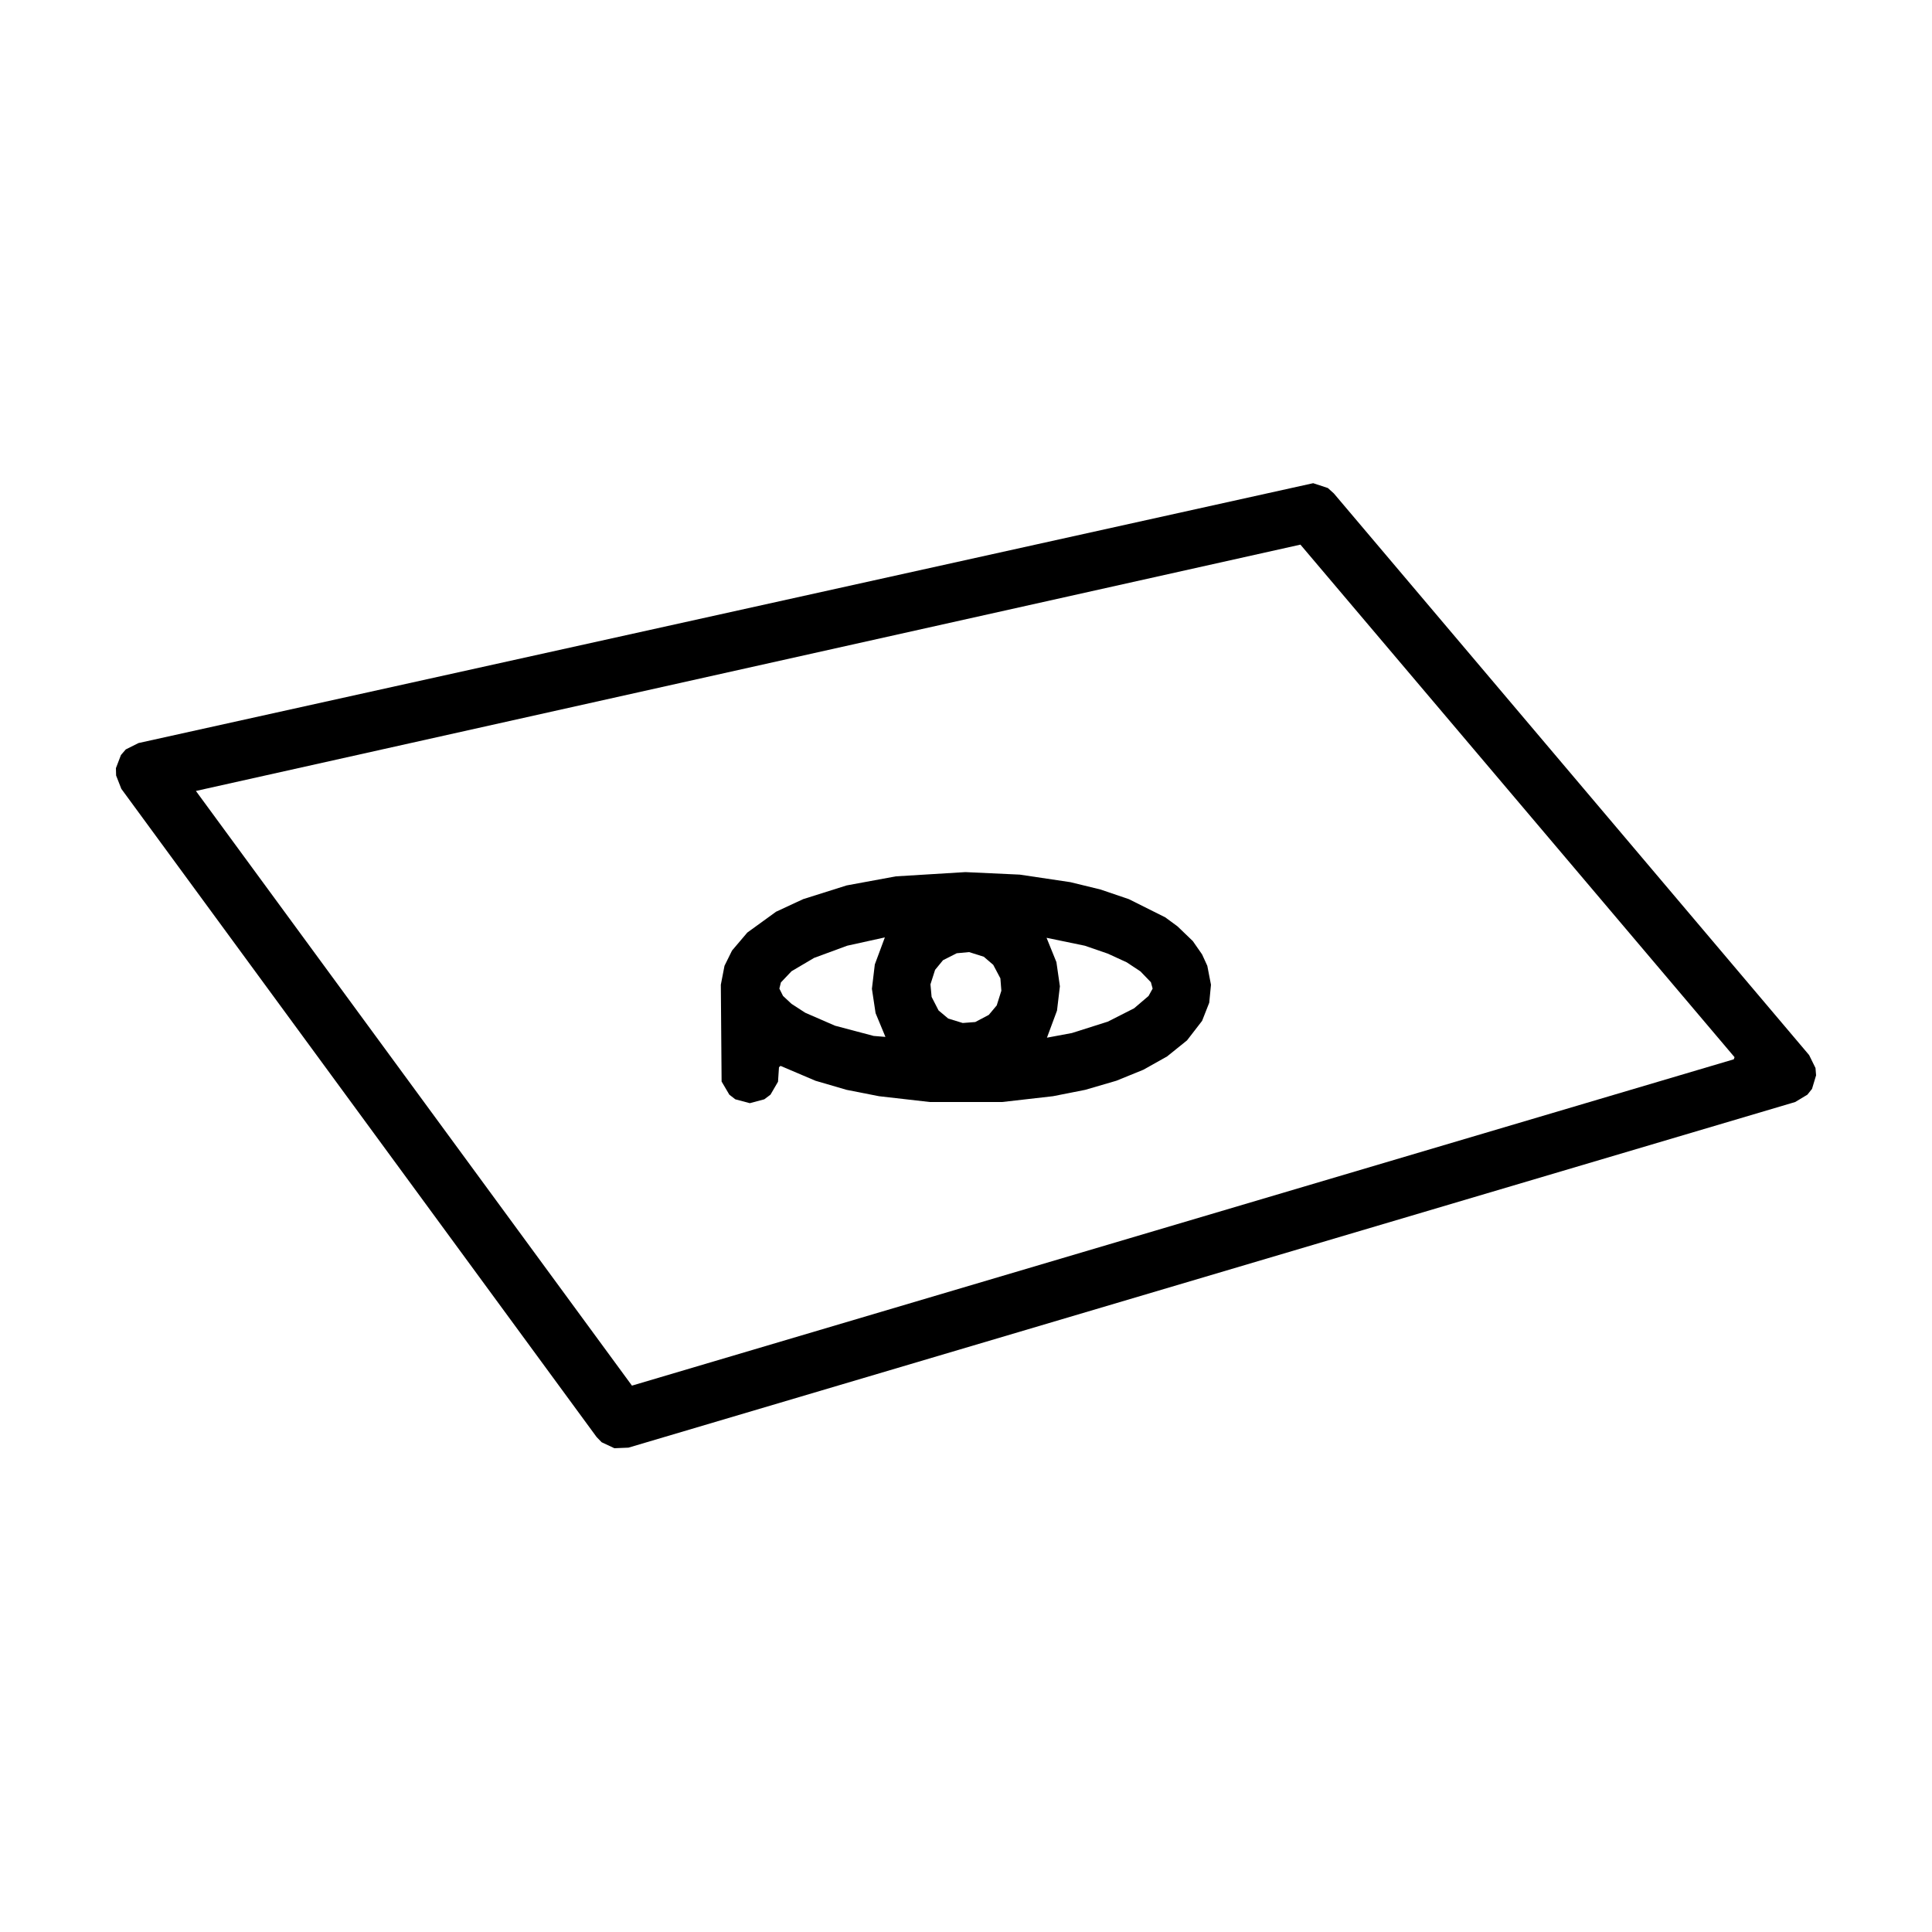
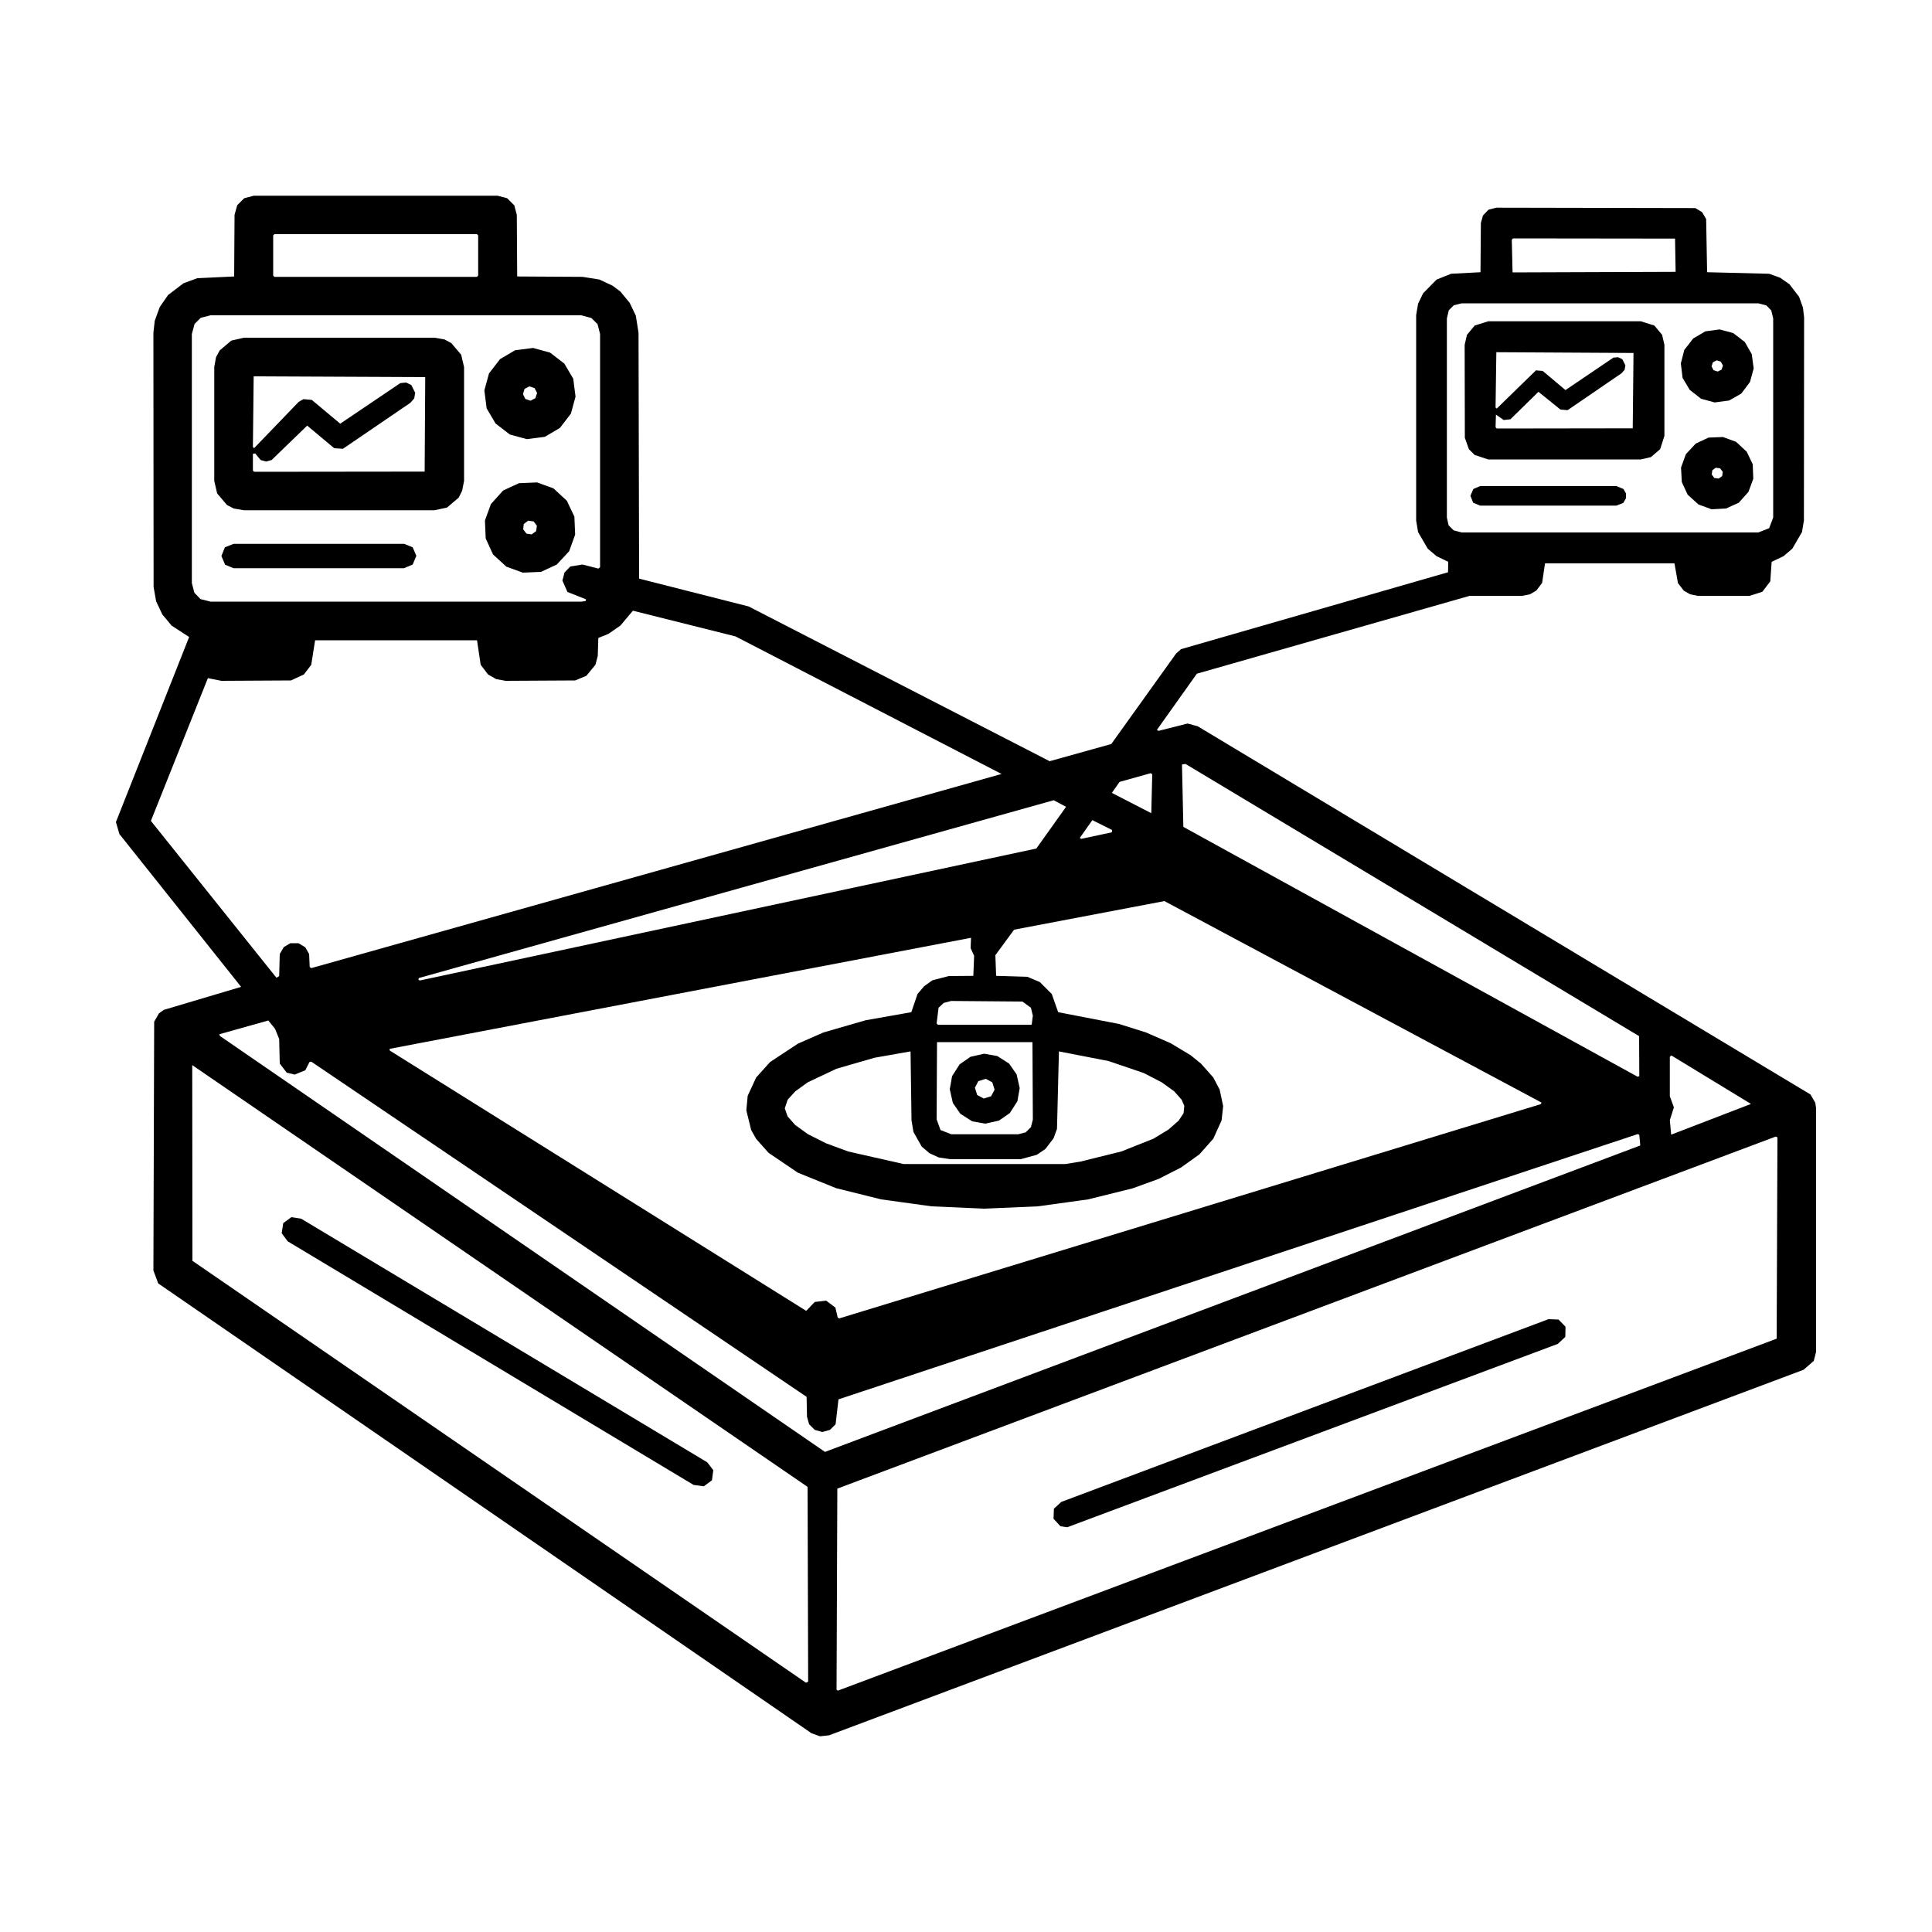
<svg xmlns="http://www.w3.org/2000/svg" viewBox="0 0 1000 1000" width="100%" height="100%">
-   <path fill="currentColor" d="M325.3 749.3 L318.0 749.6 L311.4 746.5 L308.8 743.8 L62.8 408.3 L60.1 401.4 L60.0 397.6 L62.6 390.8 L65.1 387.9 L71.7 384.6 L679.7 250.1 L687.3 252.6 L690.4 255.4 L936.4 546.1 L939.7 552.8 L940.0 556.6 L937.9 563.6 L935.5 566.6 L929.2 570.4 Z M897.4 548.3 L897.8 547.2 L673.1 281.9 L101.4 409.4 L327.1 717.2 Z M624.9 499.9 L626.8 509.7 L625.9 519.0 L622.2 528.4 L614.4 538.5 L604.1 546.8 L591.8 553.7 L577.8 559.4 L561.7 564.1 L545.0 567.4 L518.7 570.4 L481.3 570.4 L455.0 567.4 L438.2 564.1 L422.1 559.4 L404.0 551.7 L403.2 552.4 L402.7 559.9 L398.8 566.6 L395.6 569.0 L388.1 571.0 L380.6 569.0 L377.5 566.6 L373.5 559.8 L373.1 509.7 L375.0 499.9 L378.9 492.0 L386.8 482.7 L401.7 471.9 L415.7 465.4 L438.2 458.3 L463.7 453.6 L499.7 451.4 L527.8 452.7 L554.0 456.6 L569.6 460.4 L584.3 465.4 L603.1 474.8 L609.5 479.5 L617.4 487.1 L622.2 494.0 Z M594.5 515.5 L596.6 511.7 L595.7 508.4 L590.3 502.8 L583.2 498.1 L573.4 493.6 L561.5 489.5 L541.7 485.4 L546.8 498.0 L548.6 510.5 L547.1 523.1 L541.9 537.1 L554.8 534.7 L573.4 528.8 L587.0 521.9 Z M518.3 512.8 L517.8 506.4 L514.1 499.4 L509.2 495.2 L501.6 492.8 L495.2 493.4 L488.1 497.0 L484.0 502.0 L481.6 509.5 L482.2 516.0 L485.8 523.0 L490.8 527.2 L498.3 529.5 L504.8 529.0 L511.8 525.3 L515.9 520.4 Z M452.2 536.2 L458.3 536.7 L453.2 524.4 L451.3 511.8 L452.8 499.2 L458.0 485.2 L438.5 489.5 L421.4 495.8 L409.7 502.7 L404.2 508.5 L403.4 511.7 L405.3 515.5 L409.7 519.6 L416.8 524.2 L432.2 530.9 Z" />
+   <path fill="currentColor" d="M79.8 528.8 L82.3 524.5 L84.8 522.7 L124.8 510.8 L61.8 431.7 L60.0 425.5 L97.9 329.7 L88.8 323.8 L84.0 318.0 L80.8 311.2 L79.5 303.8 L79.4 172.2 L80.1 166.0 L82.7 158.9 L87.0 152.7 L95.0 146.6 L102.1 144.0 L121.2 143.1 L121.4 111.2 L122.8 106.2 L126.4 102.6 L131.4 101.3 L257.5 101.3 L262.5 102.6 L266.2 106.3 L267.5 111.2 L267.7 143.1 L301.6 143.3 L310.3 144.7 L317.1 147.9 L321.1 150.9 L325.9 156.7 L329.1 163.4 L330.5 172.2 L330.8 299.5 L387.5 313.9 L543.3 394.0 L575.2 385.1 L608.8 338.2 L611.3 336.0 L749.5 296.2 L749.6 290.8 L743.6 287.9 L739.0 284.0 L734.0 275.4 L733.0 269.5 L733.0 163.1 L734.0 157.2 L736.6 151.8 L743.6 144.7 L751.1 141.7 L766.3 140.9 L766.5 115.4 L767.6 111.5 L770.5 108.5 L774.5 107.5 L877.5 107.7 L881.0 109.8 L883.1 113.4 L883.6 140.9 L915.7 141.7 L921.3 143.7 L926.2 147.1 L931.2 153.6 L933.2 159.2 L933.8 164.2 L933.7 269.5 L932.7 275.4 L927.7 284.0 L923.1 287.9 L917.0 290.8 L916.3 300.9 L912.2 306.3 L905.6 308.4 L878.7 308.4 L874.8 307.6 L871.5 305.7 L868.5 301.8 L866.7 291.6 L799.7 291.6 L798.2 301.7 L795.2 305.7 L791.9 307.6 L787.9 308.4 L760.7 308.4 L619.5 348.7 L598.8 377.8 L599.6 378.3 L614.7 374.5 L619.9 375.9 L937.1 566.5 L939.6 570.8 L940.0 573.6 L940.0 699.7 L938.8 704.4 L933.5 709.0 L429.1 898.2 L424.4 898.7 L420.0 897.1 L81.9 664.3 L79.4 657.6 Z M433.4 770.5 L433.0 874.5 L433.6 875.1 L919.6 692.9 L920.0 588.7 L919.1 588.3 Z M910.1 275.6 L915.7 273.4 L917.8 267.9 L917.8 164.8 L916.8 160.7 L914.3 158.1 L910.1 157.0 L756.6 157.0 L752.5 158.0 L749.9 160.6 L748.9 164.8 L748.9 267.9 L749.8 271.9 L752.4 274.5 L756.6 275.6 Z M866.4 573.2 L864.3 579.8 L865.0 587.3 L906.3 571.4 L865.1 546.3 L864.3 547.0 L864.3 567.4 Z M783.1 123.4 L782.5 124.1 L782.9 141.0 L867.3 140.7 L867.0 123.5 Z M144.8 550.5 L144.5 537.8 L142.4 532.6 L138.9 528.2 L113.6 535.3 L113.8 536.2 L427.0 751.5 L849.0 592.9 L848.5 587.4 L847.7 587.0 L434.0 724.3 L432.5 737.2 L429.6 740.1 L425.6 741.2 L421.7 740.1 L418.8 737.2 L417.7 733.3 L417.5 723.0 L161.1 549.5 L160.2 549.7 L158.0 554.0 L152.5 556.2 L148.4 555.2 Z M611.8 395.7 L612.5 428.0 L847.6 557.3 L848.5 557.0 L848.4 536.3 L613.6 395.4 Z M417.3 678.5 L421.7 673.9 L427.6 673.2 L432.4 676.8 L433.6 682.0 L434.4 682.4 L797.5 571.5 L797.9 570.7 L602.7 466.4 L524.9 481.2 L515.2 494.4 L515.6 505.1 L531.8 505.6 L538.2 508.3 L544.4 514.5 L547.7 523.9 L579.2 530.0 L593.2 534.4 L605.8 539.9 L616.3 546.2 L621.6 550.5 L628.0 557.7 L631.3 564.0 L633.1 572.5 L632.3 579.9 L628.0 589.4 L620.8 597.5 L611.3 604.3 L599.7 610.2 L586.2 615.1 L563.2 620.8 L537.2 624.4 L509.5 625.6 L482.2 624.4 L456.1 620.8 L432.8 615.0 L413.0 607.0 L397.8 596.7 L391.4 589.5 L388.8 584.9 L386.3 574.7 L387.0 567.2 L391.4 557.7 L398.6 549.7 L413.0 540.2 L426.2 534.4 L448.0 528.1 L471.7 523.9 L474.9 514.5 L478.3 510.5 L482.6 507.4 L491.1 505.2 L503.8 505.1 L504.2 494.7 L502.4 490.8 L502.6 485.4 L201.6 542.9 L201.8 543.8 Z M467.7 602.5 L551.5 602.5 L559.4 601.2 L580.4 596.0 L597.0 589.4 L604.9 584.6 L610.1 580.0 L612.6 576.2 L613.0 572.4 L611.6 569.2 L607.8 564.9 L601.3 560.2 L592.0 555.4 L573.8 549.2 L548.1 544.2 L547.1 584.3 L545.3 589.2 L541.1 594.7 L536.7 597.7 L528.3 600.0 L491.9 600.0 L485.9 599.1 L481.1 596.9 L477.1 593.5 L472.8 585.9 L471.8 579.9 L471.3 544.2 L452.6 547.5 L432.9 553.2 L418.1 560.2 L411.6 564.9 L407.7 569.2 L406.2 573.7 L407.7 577.9 L411.6 582.3 L418.1 587.0 L427.4 591.7 L439.0 596.0 Z M596.4 400.8 L595.6 400.2 L579.5 404.7 L575.5 410.4 L595.9 420.9 Z M575.5 430.8 L575.6 429.6 L565.4 424.5 L558.9 433.7 L559.6 434.2 Z M216.9 506.2 L216.5 507.0 L217.3 507.5 L536.4 439.2 L551.8 417.6 L545.4 414.2 Z M534.6 525.7 L533.6 521.6 L529.2 518.4 L492.3 518.1 L488.5 519.1 L485.8 521.6 L484.8 529.7 L485.4 530.4 L534.0 530.4 Z M530.9 586.1 L533.6 583.4 L534.6 579.5 L534.4 539.4 L485.0 539.4 L484.8 579.4 L486.8 584.9 L492.4 587.1 L527.0 587.1 Z M163.1 331.4 L161.1 344.1 L157.3 349.1 L150.6 352.2 L114.6 352.4 L107.6 351.0 L78.1 424.9 L143.1 506.1 L144.5 505.2 L144.8 493.8 L146.9 490.2 L150.3 488.2 L154.5 488.2 L158.0 490.3 L160.0 493.8 L160.3 500.5 L161.1 501.1 L518.4 400.6 L380.7 329.4 L327.6 316.1 L321.1 323.8 L314.9 328.1 L309.7 330.2 L309.4 339.5 L308.2 344.1 L303.5 349.8 L297.7 352.2 L261.7 352.4 L256.8 351.5 L252.6 349.1 L248.8 344.1 L246.9 331.4 Z M417.2 871.0 L418.3 870.4 L418.0 769.6 L99.5 551.3 L99.6 652.6 Z M301.5 292.2 L309.7 294.3 L310.6 293.6 L310.6 172.9 L309.3 167.8 L306.1 164.6 L300.9 163.2 L109.0 163.2 L103.9 164.5 L100.7 167.7 L99.3 172.9 L99.3 301.8 L100.6 306.8 L103.8 310.1 L109.0 311.4 L301.0 311.4 L303.1 311.1 L303.3 310.2 L293.7 306.4 L291.1 300.5 L292.2 296.3 L295.2 293.2 Z M247.5 121.9 L246.9 121.2 L142.0 121.2 L141.4 121.9 L141.4 142.6 L142.0 143.3 L246.9 143.3 L247.5 142.6 Z M906.7 183.3 L907.7 190.7 L905.8 197.7 L901.3 203.7 L895.0 207.3 L887.5 208.3 L880.5 206.4 L874.6 201.8 L870.9 195.6 L870.0 188.1 L871.8 181.1 L876.4 175.2 L882.7 171.5 L890.1 170.5 L897.1 172.4 L903.1 177.0 Z M891.1 191.3 L891.8 189.2 L890.7 187.2 L888.6 186.5 L886.6 187.5 L885.9 189.6 L886.9 191.6 L889.1 192.3 Z M907.2 240.3 L907.5 247.8 L905.0 254.6 L900.0 260.2 L893.4 263.2 L885.9 263.6 L879.1 261.1 L873.5 256.0 L870.5 249.5 L870.1 242.0 L872.6 235.1 L877.7 229.6 L884.3 226.5 L891.8 226.2 L898.6 228.7 L904.1 233.8 Z M891.4 246.4 L891.7 244.2 L890.3 242.4 L888.1 242.1 L886.3 243.4 L886.0 245.6 L887.3 247.4 L889.6 247.7 Z M759.3 173.3 L763.3 168.5 L770.3 166.3 L849.3 166.3 L856.3 168.5 L860.3 173.3 L861.5 178.5 L861.5 225.6 L859.3 232.5 L854.5 236.6 L849.3 237.8 L770.3 237.8 L763.3 235.5 L760.3 232.5 L758.2 226.6 L758.1 178.5 Z M774.1 221.1 L774.7 221.8 L845.1 221.7 L845.5 182.7 L774.5 182.3 L774.1 210.9 L774.7 211.5 L795.0 191.7 L798.5 192.0 L810.3 201.9 L835.1 185.1 L837.5 184.9 L839.7 185.9 L841.3 189.1 L840.9 191.4 L839.3 193.2 L811.4 212.3 L807.7 212.0 L796.3 202.8 L781.8 217.0 L778.3 217.4 L774.3 214.6 Z M841.6 257.9 L840.2 260.3 L836.7 261.7 L766.1 261.7 L762.5 260.2 L761.1 256.6 L762.6 253.1 L766.1 251.6 L836.7 251.6 L840.3 253.1 L841.6 255.4 Z M552.4 790.5 L548.9 790.0 L545.3 786.1 L545.5 780.9 L549.3 777.4 L801.5 682.8 L806.7 683.0 L810.3 686.7 L810.2 692.0 L806.3 695.6 Z M522.3 550.5 L526.2 556.1 L527.8 563.2 L526.6 570.0 L522.7 576.1 L517.1 580.0 L510.0 581.6 L503.2 580.4 L497.1 576.5 L493.2 570.9 L491.6 563.8 L492.8 557.0 L496.7 550.9 L502.3 547.0 L509.4 545.4 L516.2 546.6 Z M509.2 568.6 L513.0 567.4 L514.8 564.0 L513.6 560.2 L510.2 558.4 L506.4 559.6 L504.6 563.0 L505.8 566.8 Z M148.9 642.5 L145.8 638.3 L146.6 633.1 L150.8 630.0 L155.9 630.8 L366.1 756.9 L369.2 761.0 L368.5 766.2 L364.3 769.3 L359.0 768.6 Z M275.9 180.1 L284.7 182.5 L292.1 188.2 L296.7 196.0 L297.9 205.3 L295.5 214.1 L289.8 221.5 L282.0 226.1 L272.7 227.3 L263.9 224.9 L256.5 219.2 L251.9 211.4 L250.7 202.1 L253.1 193.3 L258.8 185.9 L266.6 181.3 Z M270.7 204.0 L271.9 206.5 L274.6 207.4 L277.1 206.1 L278.0 203.4 L276.7 200.9 L274.0 200.0 L271.5 201.3 Z M278.0 249.7 L286.5 252.8 L293.4 259.2 L297.3 267.4 L297.7 276.7 L294.6 285.3 L288.2 292.2 L280.0 296.0 L270.6 296.4 L262.1 293.3 L255.2 287.0 L251.4 278.7 L251.0 269.4 L254.1 260.9 L260.4 253.9 L268.6 250.1 Z M270.8 274.0 L272.5 276.2 L275.2 276.6 L277.5 274.9 L277.9 272.1 L276.2 269.9 L273.4 269.5 L271.1 271.2 Z M237.4 257.6 L231.4 262.7 L224.9 264.1 L126.2 264.1 L121.0 263.2 L117.5 261.4 L112.4 255.4 L110.9 248.9 L110.9 190.0 L111.8 184.9 L113.7 181.4 L119.7 176.3 L126.2 174.8 L224.9 174.8 L230.1 175.7 L233.6 177.6 L238.7 183.6 L240.2 190.0 L240.2 248.9 L239.2 254.0 Z M132.1 234.7 L130.9 234.9 L130.9 243.5 L131.5 244.2 L219.8 244.1 L220.1 195.2 L131.3 194.8 L130.9 231.3 L131.5 232.0 L154.6 208.0 L157.1 206.6 L161.4 207.0 L176.1 219.3 L207.2 198.3 L210.2 198.0 L212.9 199.3 L214.9 203.3 L214.4 206.2 L212.4 208.5 L177.5 232.3 L173.0 232.0 L159.0 220.3 L140.6 238.1 L137.7 238.9 L134.9 238.1 Z M215.5 287.7 L213.6 292.2 L209.1 294.1 L120.9 294.1 L116.5 292.3 L114.6 287.8 L116.4 283.3 L120.9 281.5 L209.2 281.5 L213.6 283.3 Z" />
</svg>
